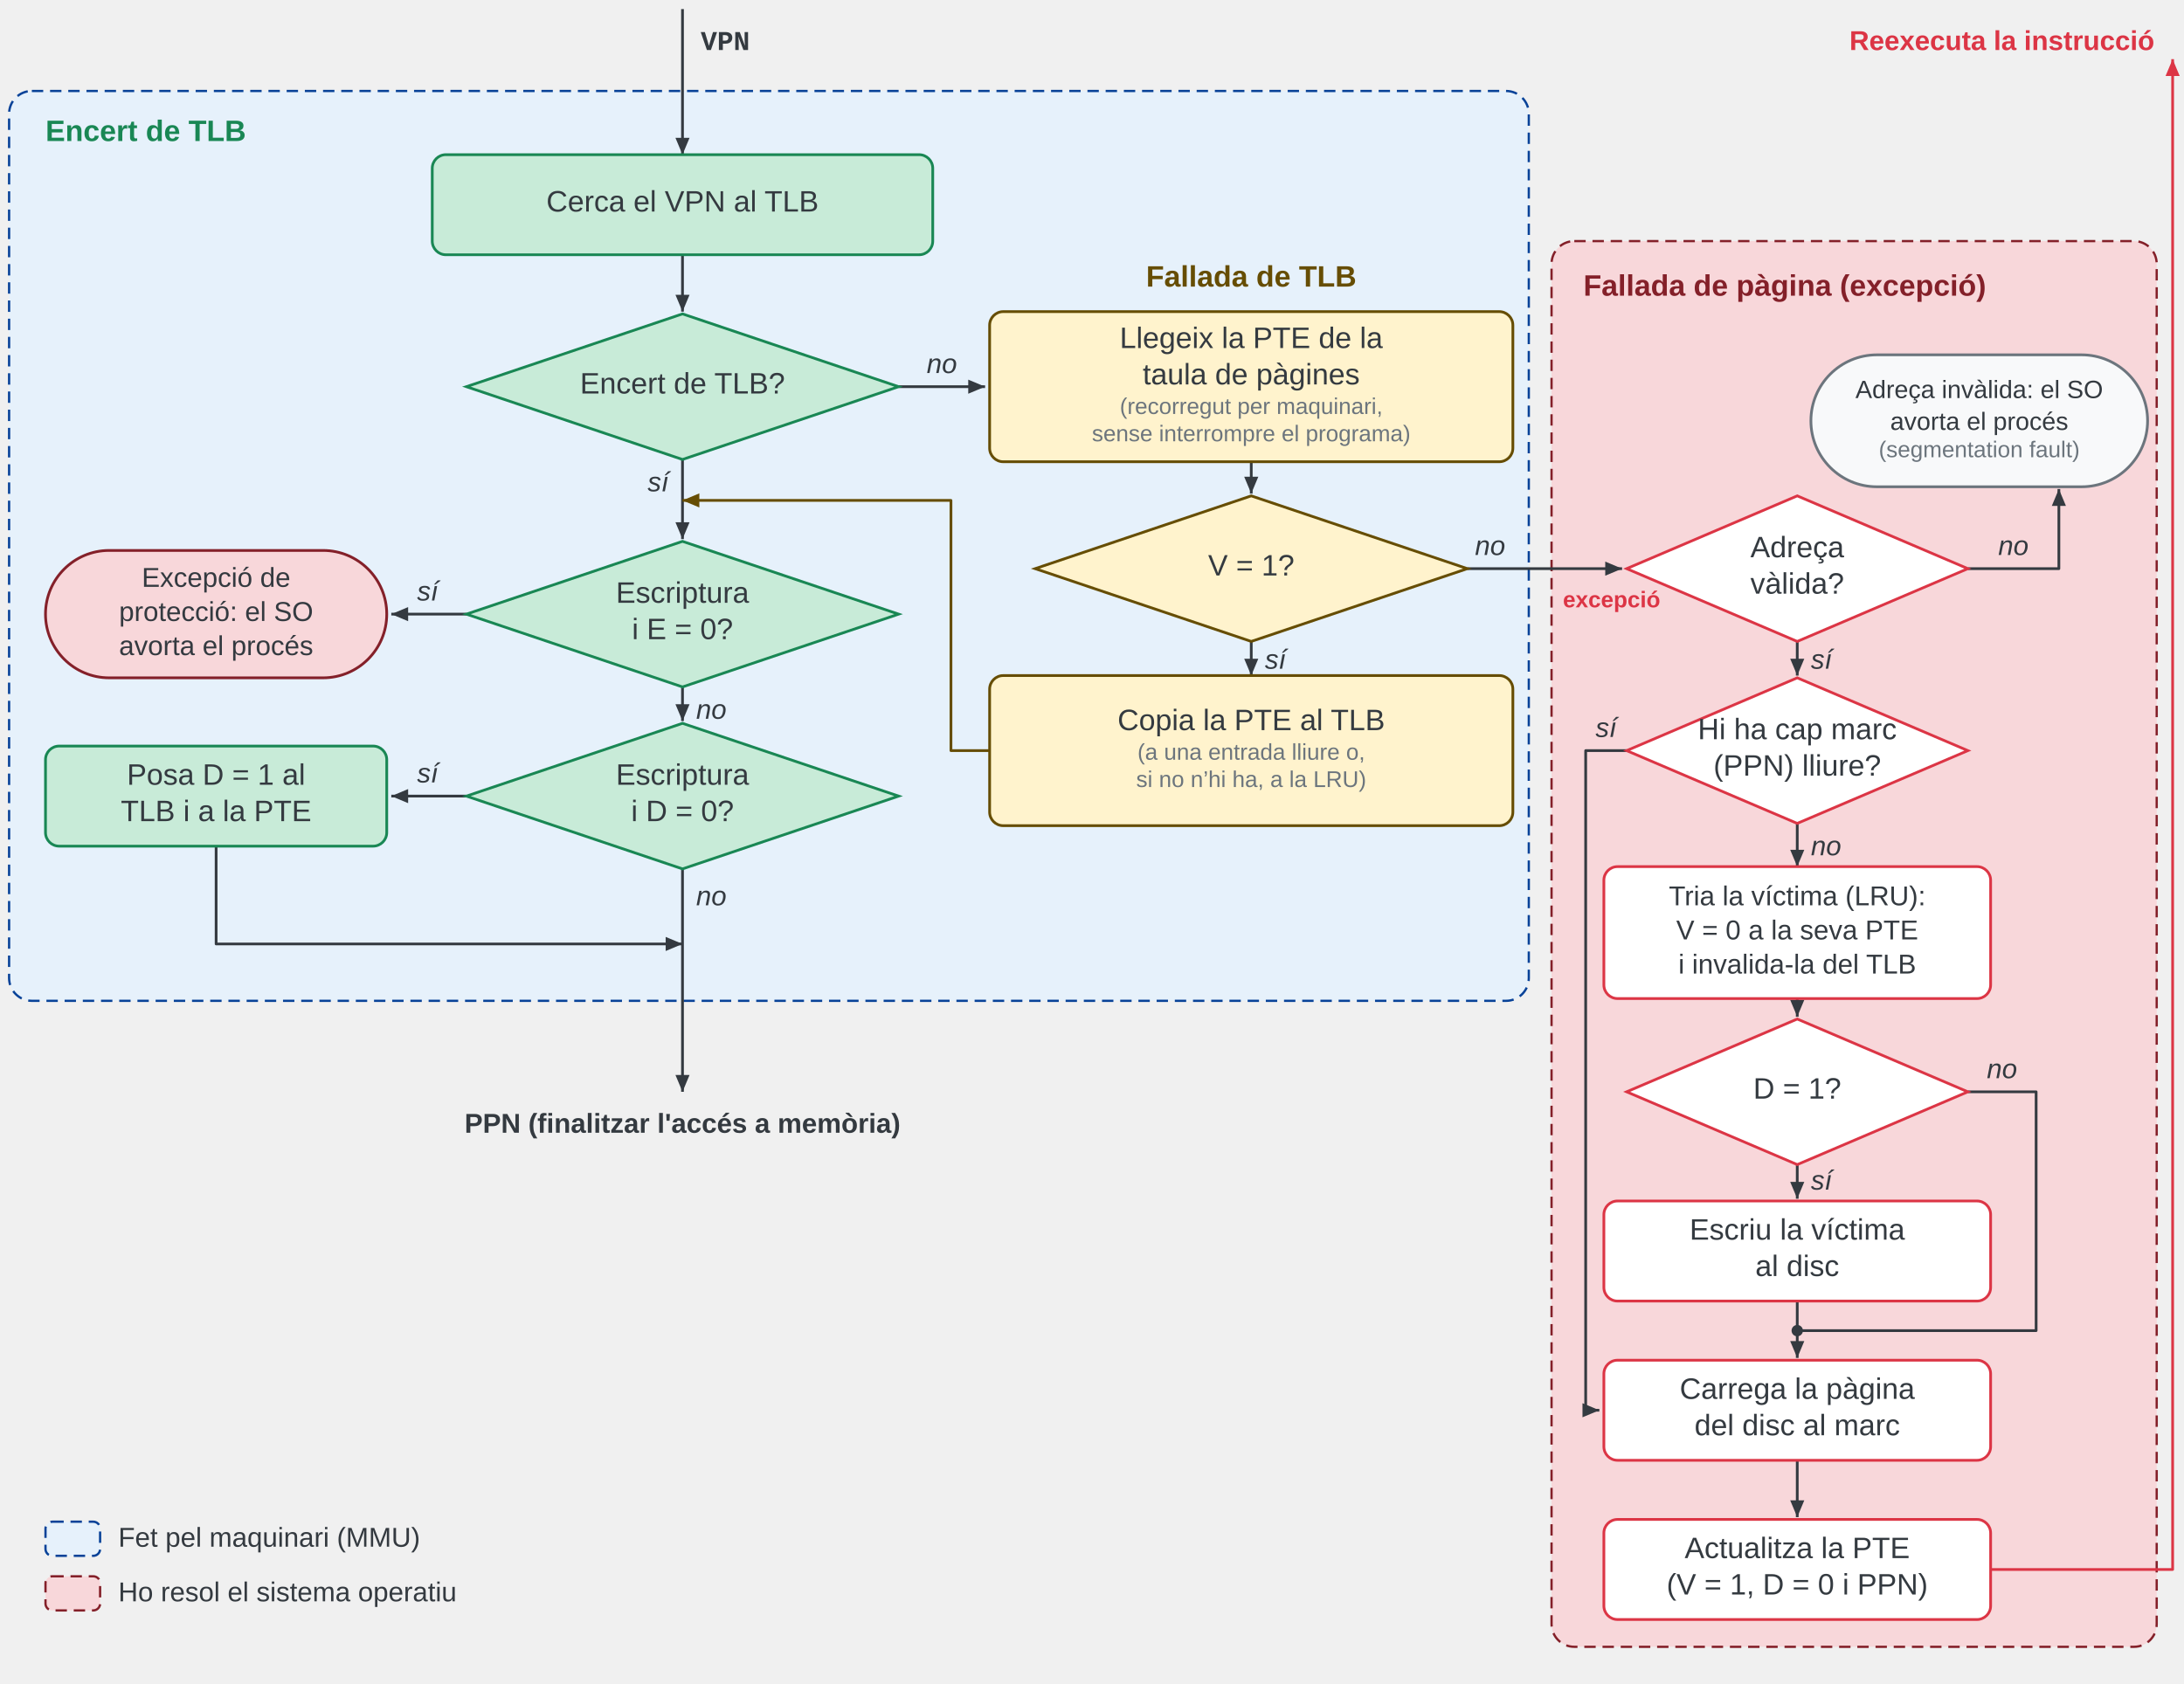
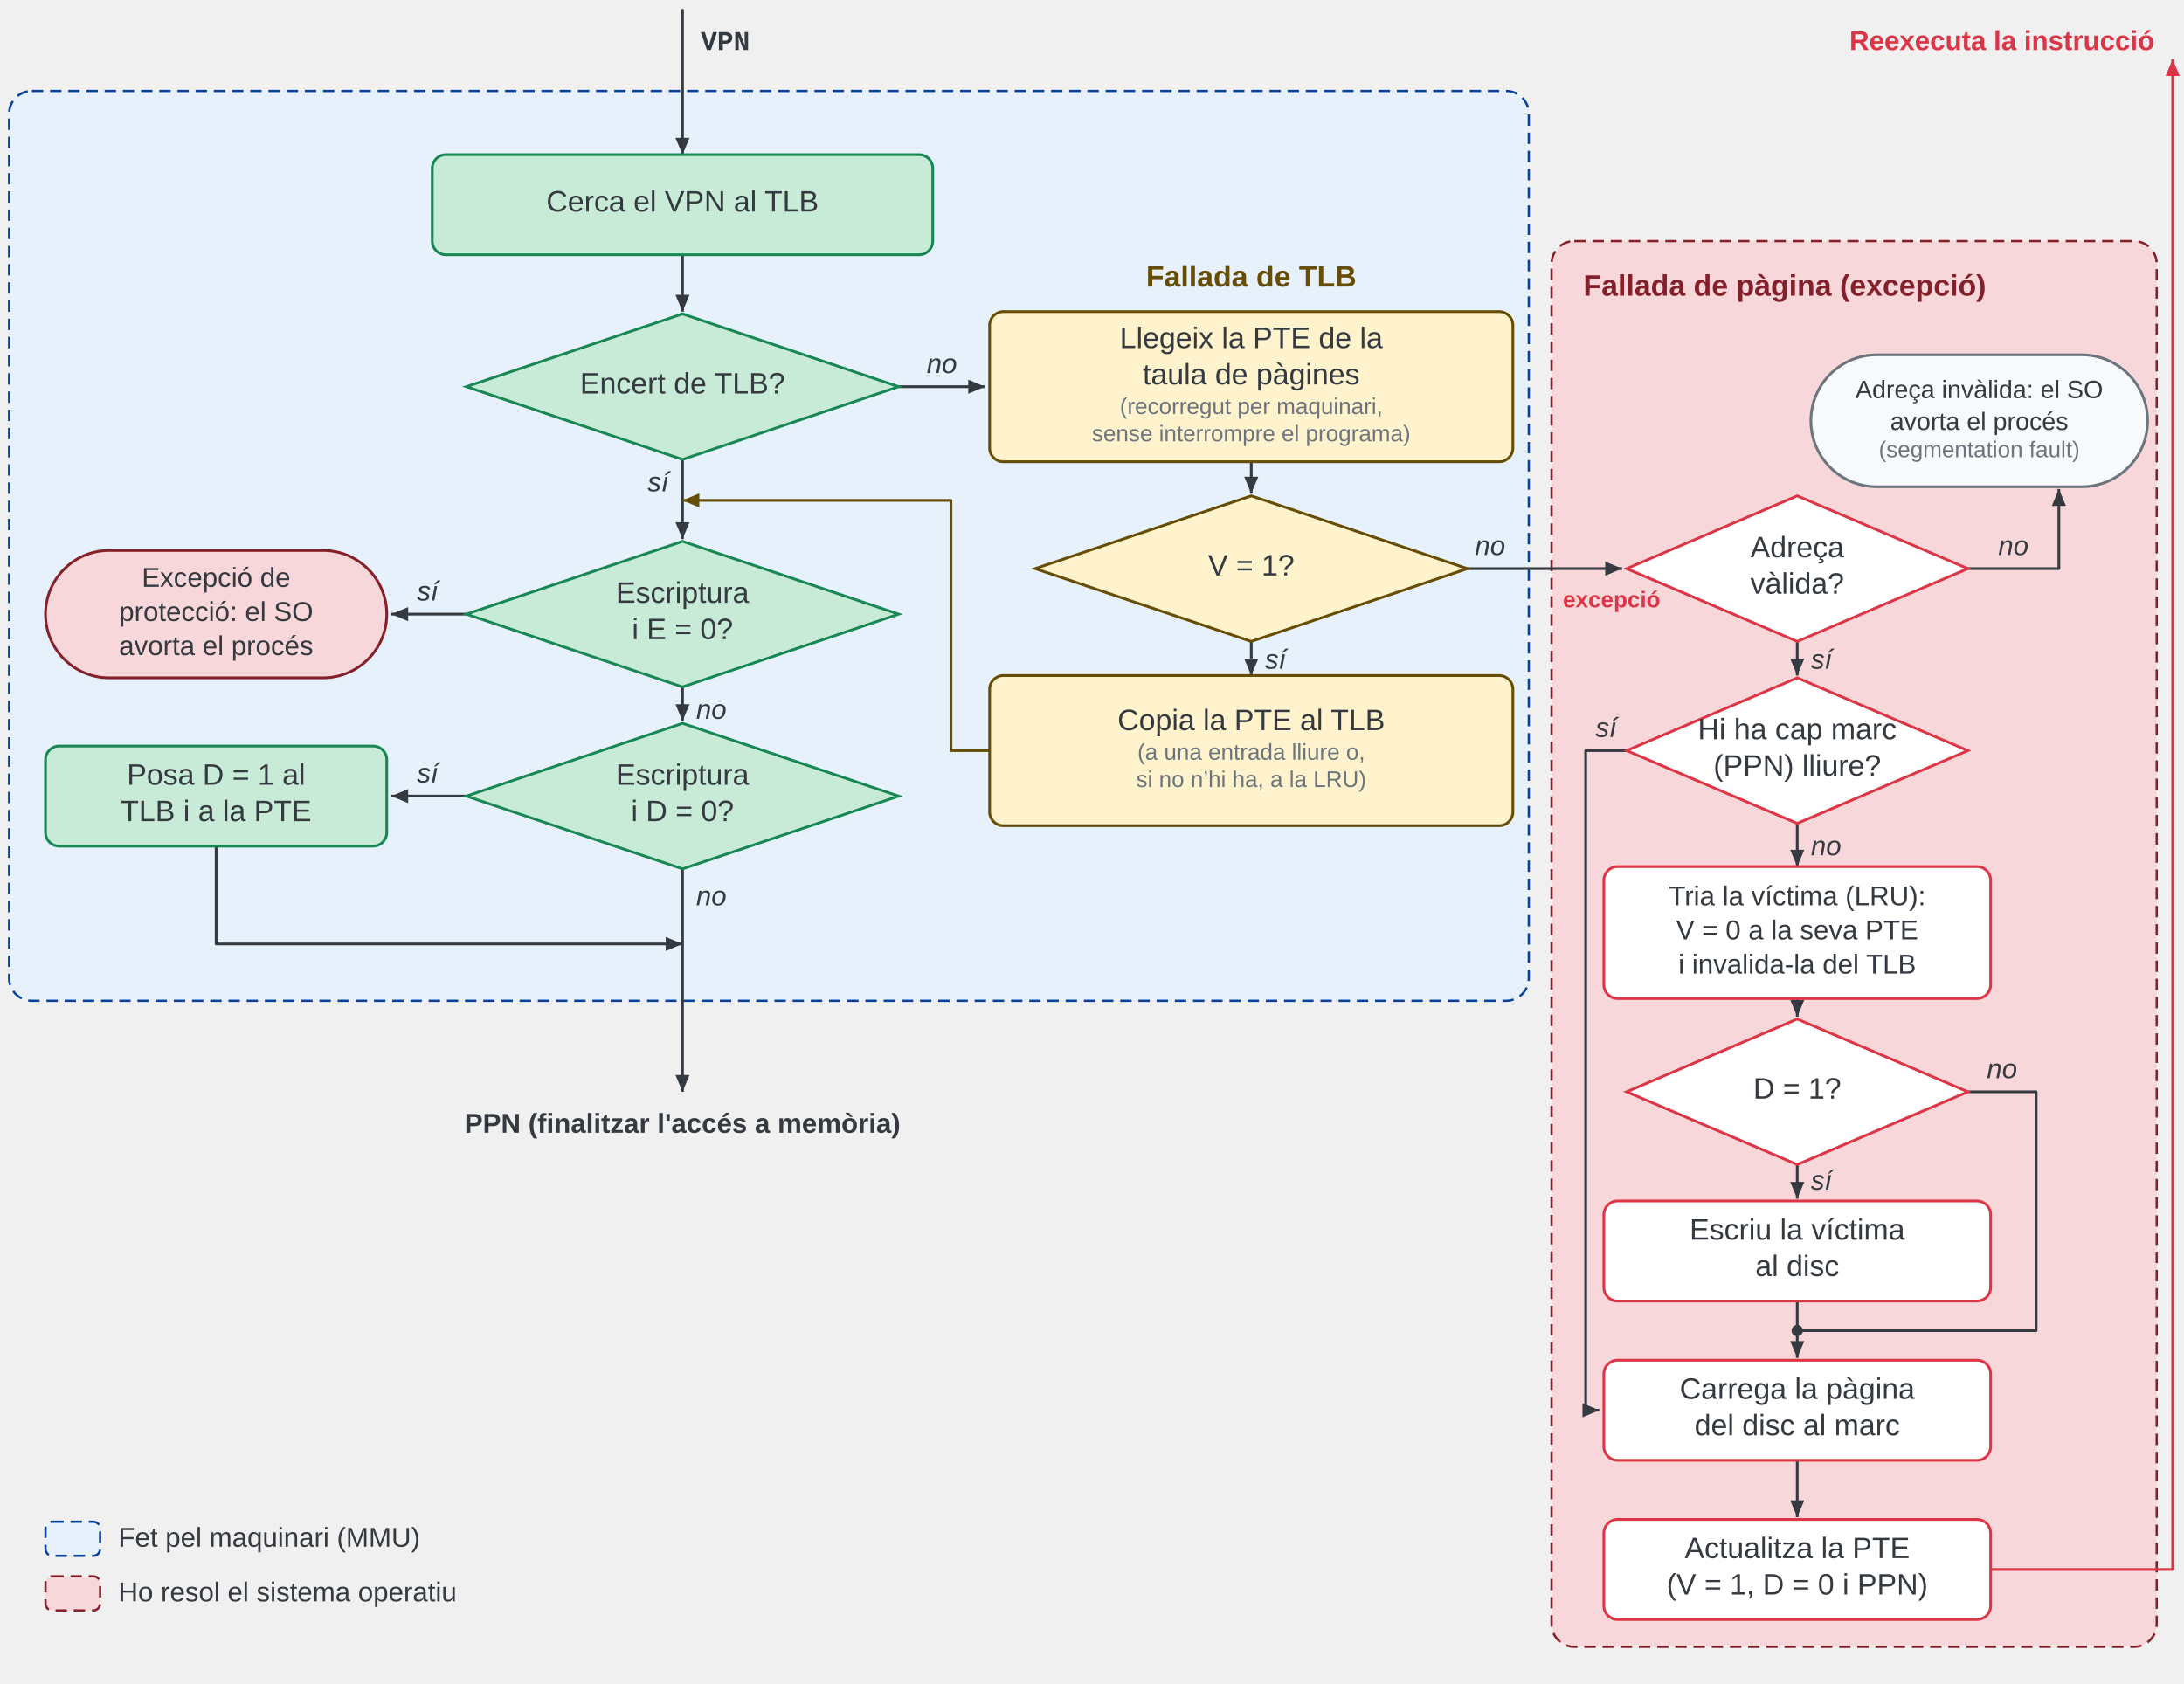
<svg xmlns="http://www.w3.org/2000/svg" width="100%" viewBox="0 0 960 740" role="img">
  <g transform="translate(0,40)">
    <rect x="4" y="0" width="668" height="400" rx="10" fill="#e6f1fb" stroke="#084298" stroke-width="1" stroke-dasharray="5 3" />
    <rect x="682" y="66" width="266" height="618" rx="10" fill="#f8d7da" stroke="#842029" stroke-width="1" stroke-dasharray="5 3" />
    <polyline points="300,-36 300,28" fill="none" stroke="#343a40" stroke-width="1.2" stroke-linejoin="round" />
    <polygon points="300,28 296.9,20.6 303.1,20.6" fill="#343a40" />
    <polyline points="300,72 300,97" fill="none" stroke="#343a40" stroke-width="1.2" stroke-linejoin="round" />
    <polygon points="300,97 296.9,89.6 303.1,89.6" fill="#343a40" />
    <polyline points="300,162 300,197" fill="none" stroke="#343a40" stroke-width="1.2" stroke-linejoin="round" />
    <polygon points="300,197 296.9,189.6 303.1,189.6" fill="#343a40" />
    <polyline points="395,130 433,130" fill="none" stroke="#343a40" stroke-width="1.2" stroke-linejoin="round" />
    <polygon points="433,130 425.6,133.1 425.6,126.9" fill="#343a40" />
    <polyline points="205,230 172,230" fill="none" stroke="#343a40" stroke-width="1.2" stroke-linejoin="round" />
    <polygon points="172,230 179.4,226.9 179.4,233.1" fill="#343a40" />
    <polyline points="300,262 300,277" fill="none" stroke="#343a40" stroke-width="1.2" stroke-linejoin="round" />
    <polygon points="300,277 296.9,269.6 303.1,269.6" fill="#343a40" />
    <polyline points="205,310 172,310" fill="none" stroke="#343a40" stroke-width="1.2" stroke-linejoin="round" />
    <polygon points="172,310 179.4,306.9 179.4,313.1" fill="#343a40" />
    <polyline points="95,332 95,375 300,375" fill="none" stroke="#343a40" stroke-width="1.2" stroke-linejoin="round" />
    <polygon points="300,375 292.6,378.1 292.6,371.9" fill="#343a40" />
    <polyline points="300,342 300,440" fill="none" stroke="#343a40" stroke-width="1.2" stroke-linejoin="round" />
    <polygon points="300,440 296.9,432.6 303.1,432.6" fill="#343a40" />
    <polyline points="550,163 550,177" fill="none" stroke="#343a40" stroke-width="1.2" stroke-linejoin="round" />
    <polygon points="550,177 546.9,169.6 553.1,169.6" fill="#343a40" />
    <polyline points="550,242 550,257" fill="none" stroke="#343a40" stroke-width="1.2" stroke-linejoin="round" />
    <polygon points="550,257 546.9,249.6 553.1,249.6" fill="#343a40" />
    <polyline points="645,210 713,210" fill="none" stroke="#343a40" stroke-width="1.2" stroke-linejoin="round" />
    <polygon points="713,210 705.6,213.1 705.6,206.9" fill="#343a40" />
    <polyline points="435,290 418,290 418,180 300,180" fill="none" stroke="#664d03" stroke-width="1.2" stroke-linejoin="round" />
    <polygon points="300,180 307.4,176.9 307.4,183.1" fill="#664d03" />
    <polyline points="865,210 905,210 905,175" fill="none" stroke="#343a40" stroke-width="1.2" stroke-linejoin="round" />
    <polygon points="905,175 908.1,182.4 901.9,182.4" fill="#343a40" />
    <polyline points="790,242 790,257" fill="none" stroke="#343a40" stroke-width="1.2" stroke-linejoin="round" />
    <polygon points="790,257 786.9,249.6 793.1,249.6" fill="#343a40" />
    <polyline points="715,290 697,290 697,580 703,580" fill="none" stroke="#343a40" stroke-width="1.2" stroke-linejoin="round" />
    <polygon points="703,580 695.6,583.1 695.6,576.9" fill="#343a40" />
    <polyline points="790,322 790,341" fill="none" stroke="#343a40" stroke-width="1.2" stroke-linejoin="round" />
    <polygon points="790,341 786.9,333.6 793.1,333.6" fill="#343a40" />
    <polyline points="790,399 790,407" fill="none" stroke="#343a40" stroke-width="1.2" stroke-linejoin="round" />
    <polygon points="790,407 786.9,399.6 793.1,399.6" fill="#343a40" />
    <polyline points="790,472 790,487" fill="none" stroke="#343a40" stroke-width="1.2" stroke-linejoin="round" />
    <polygon points="790,487 786.9,479.6 793.1,479.6" fill="#343a40" />
    <polyline points="865,440 895,440 895,545.0 790,545.0" fill="none" stroke="#343a40" stroke-width="1.2" stroke-linejoin="round" />
    <circle cx="790" cy="545.0" r="2.5" fill="#343a40" />
    <polyline points="790,532 790,557" fill="none" stroke="#343a40" stroke-width="1.2" stroke-linejoin="round" />
    <polygon points="790,557 786.9,549.6 793.1,549.6" fill="#343a40" />
    <polyline points="790,602 790,627" fill="none" stroke="#343a40" stroke-width="1.2" stroke-linejoin="round" />
    <polygon points="790,627 786.9,619.6 793.1,619.6" fill="#343a40" />
    <polyline points="875,650 955,650 955,-14" fill="none" stroke="#dc3545" stroke-width="1.2" stroke-linejoin="round" />
    <polygon points="955,-14 958.1,-6.6 951.9,-6.6" fill="#dc3545" />
    <text x="294" y="176" font-family="'Liberation Sans', Arial, Helvetica, sans-serif" font-size="12" fill="#343a40" text-anchor="end" font-style="italic">sí</text>
    <text x="414" y="124" font-family="'Liberation Sans', Arial, Helvetica, sans-serif" font-size="12" fill="#343a40" text-anchor="middle" font-style="italic">no</text>
    <text x="188" y="224" font-family="'Liberation Sans', Arial, Helvetica, sans-serif" font-size="12" fill="#343a40" text-anchor="middle" font-style="italic">sí</text>
    <text x="306" y="276" font-family="'Liberation Sans', Arial, Helvetica, sans-serif" font-size="12" fill="#343a40" text-anchor="start" font-style="italic">no</text>
    <text x="188" y="304" font-family="'Liberation Sans', Arial, Helvetica, sans-serif" font-size="12" fill="#343a40" text-anchor="middle" font-style="italic">sí</text>
    <text x="306" y="358" font-family="'Liberation Sans', Arial, Helvetica, sans-serif" font-size="12" fill="#343a40" text-anchor="start" font-style="italic">no</text>
    <text x="556" y="254" font-family="'Liberation Sans', Arial, Helvetica, sans-serif" font-size="12" fill="#343a40" text-anchor="start" font-style="italic">sí</text>
    <text x="655" y="204" font-family="'Liberation Sans', Arial, Helvetica, sans-serif" font-size="12" fill="#343a40" text-anchor="middle" font-style="italic">no</text>
    <text x="796" y="254" font-family="'Liberation Sans', Arial, Helvetica, sans-serif" font-size="12" fill="#343a40" text-anchor="start" font-style="italic">sí</text>
    <text x="885" y="204" font-family="'Liberation Sans', Arial, Helvetica, sans-serif" font-size="12" fill="#343a40" text-anchor="middle" font-style="italic">no</text>
    <text x="706" y="284" font-family="'Liberation Sans', Arial, Helvetica, sans-serif" font-size="12" fill="#343a40" text-anchor="middle" font-style="italic">sí</text>
    <text x="796" y="336" font-family="'Liberation Sans', Arial, Helvetica, sans-serif" font-size="12" fill="#343a40" text-anchor="start" font-style="italic">no</text>
    <text x="796" y="483" font-family="'Liberation Sans', Arial, Helvetica, sans-serif" font-size="12" fill="#343a40" text-anchor="start" font-style="italic">sí</text>
    <text x="880" y="434" font-family="'Liberation Sans', Arial, Helvetica, sans-serif" font-size="12" fill="#343a40" text-anchor="middle" font-style="italic">no</text>
    <text x="687" y="227" font-family="'Liberation Sans', Arial, Helvetica, sans-serif" font-size="10" fill="#dc3545" text-anchor="start" font-weight="bold">excepció</text>
    <text x="308" y="-18" font-family="'Liberation Mono', 'Courier New', Courier, monospace" font-size="12" fill="#343a40" text-anchor="start" font-weight="bold">VPN</text>
    <text x="300" y="458" font-family="'Liberation Sans', Arial, Helvetica, sans-serif" font-size="12" fill="#343a40" text-anchor="middle" font-weight="bold">PPN (finalitzar l'accés a memòria)</text>
    <text x="947" y="-18" font-family="'Liberation Sans', Arial, Helvetica, sans-serif" font-size="12" fill="#dc3545" text-anchor="end" font-weight="bold">Reexecuta la instrucció</text>
    <rect x="190.0" y="28.0" width="220" height="44" rx="6" fill="#c8ebd8" stroke="#198754" stroke-width="1.2" />
    <text x="300" y="53" font-family="'Liberation Sans', Arial, Helvetica, sans-serif" font-size="13" fill="#343a40" text-anchor="middle">Cerca el VPN al TLB</text>
    <polygon points="300,98.0 395.0,130 300,162.0 205.0,130" fill="#c8ebd8" stroke="#198754" stroke-width="1.2" />
    <text x="300" y="133" font-family="'Liberation Sans', Arial, Helvetica, sans-serif" font-size="13" fill="#343a40" text-anchor="middle">Encert de TLB?</text>
    <polygon points="300,198.0 395.0,230 300,262.0 205.0,230" fill="#c8ebd8" stroke="#198754" stroke-width="1.2" />
    <text x="300" y="225" font-family="'Liberation Sans', Arial, Helvetica, sans-serif" font-size="13" fill="#343a40" text-anchor="middle">Escriptura</text>
    <text x="300" y="241" font-family="'Liberation Sans', Arial, Helvetica, sans-serif" font-size="13" fill="#343a40" text-anchor="middle">i E = 0?</text>
    <polygon points="300,278.0 395.0,310 300,342.0 205.0,310" fill="#c8ebd8" stroke="#198754" stroke-width="1.2" />
    <text x="300" y="305" font-family="'Liberation Sans', Arial, Helvetica, sans-serif" font-size="13" fill="#343a40" text-anchor="middle">Escriptura</text>
    <text x="300" y="321" font-family="'Liberation Sans', Arial, Helvetica, sans-serif" font-size="13" fill="#343a40" text-anchor="middle">i D = 0?</text>
    <rect x="20.0" y="202.0" width="150" height="56" rx="28.0" fill="#f8d7da" stroke="#842029" stroke-width="1.2" />
    <text x="95" y="218" font-family="'Liberation Sans', Arial, Helvetica, sans-serif" font-size="12" fill="#343a40" text-anchor="middle">Excepció de</text>
    <text x="95" y="233" font-family="'Liberation Sans', Arial, Helvetica, sans-serif" font-size="12" fill="#343a40" text-anchor="middle">protecció: el SO</text>
    <text x="95" y="248" font-family="'Liberation Sans', Arial, Helvetica, sans-serif" font-size="12" fill="#343a40" text-anchor="middle">avorta el procés</text>
    <rect x="20.0" y="288.0" width="150" height="44" rx="6" fill="#c8ebd8" stroke="#198754" stroke-width="1.2" />
    <text x="95" y="305" font-family="'Liberation Sans', Arial, Helvetica, sans-serif" font-size="13" fill="#343a40" text-anchor="middle">Posa D = 1 al</text>
    <text x="95" y="321" font-family="'Liberation Sans', Arial, Helvetica, sans-serif" font-size="13" fill="#343a40" text-anchor="middle">TLB i a la PTE</text>
    <rect x="435.0" y="97.0" width="230" height="66" rx="6" fill="#fff3cd" stroke="#664d03" stroke-width="1.2" />
    <text x="550" y="113" font-family="'Liberation Sans', Arial, Helvetica, sans-serif" font-size="13" fill="#343a40" text-anchor="middle">Llegeix la PTE de la</text>
    <text x="550" y="129" font-family="'Liberation Sans', Arial, Helvetica, sans-serif" font-size="13" fill="#343a40" text-anchor="middle">taula de pàgines</text>
    <text x="550" y="142" font-family="'Liberation Sans', Arial, Helvetica, sans-serif" font-size="10" fill="#6c757d" text-anchor="middle">(recorregut per maquinari,</text>
    <text x="550" y="154" font-family="'Liberation Sans', Arial, Helvetica, sans-serif" font-size="10" fill="#6c757d" text-anchor="middle">sense interrompre el programa)</text>
    <polygon points="550,178.0 645.0,210 550,242.0 455.0,210" fill="#fff3cd" stroke="#664d03" stroke-width="1.2" />
    <text x="550" y="213" font-family="'Liberation Sans', Arial, Helvetica, sans-serif" font-size="13" fill="#343a40" text-anchor="middle">V = 1?</text>
    <rect x="435.0" y="257.0" width="230" height="66" rx="6" fill="#fff3cd" stroke="#664d03" stroke-width="1.2" />
    <text x="550" y="281" font-family="'Liberation Sans', Arial, Helvetica, sans-serif" font-size="13" fill="#343a40" text-anchor="middle">Copia la PTE al TLB</text>
    <text x="550" y="294" font-family="'Liberation Sans', Arial, Helvetica, sans-serif" font-size="10" fill="#6c757d" text-anchor="middle">(a una entrada lliure o,</text>
    <text x="550" y="306" font-family="'Liberation Sans', Arial, Helvetica, sans-serif" font-size="10" fill="#6c757d" text-anchor="middle">si no n’hi ha, a la LRU)</text>
    <polygon points="790,178.0 865.0,210 790,242.0 715.0,210" fill="#ffffff" stroke="#dc3545" stroke-width="1.2" />
    <text x="790" y="205" font-family="'Liberation Sans', Arial, Helvetica, sans-serif" font-size="13" fill="#343a40" text-anchor="middle">Adreça</text>
    <text x="790" y="221" font-family="'Liberation Sans', Arial, Helvetica, sans-serif" font-size="13" fill="#343a40" text-anchor="middle">vàlida?</text>
    <rect x="796.0" y="116.0" width="148" height="58" rx="29.0" fill="#f8f9fa" stroke="#6c757d" stroke-width="1.2" />
    <text x="870" y="135" font-family="'Liberation Sans', Arial, Helvetica, sans-serif" font-size="11" fill="#343a40" text-anchor="middle">Adreça invàlida: el SO</text>
    <text x="870" y="149" font-family="'Liberation Sans', Arial, Helvetica, sans-serif" font-size="11" fill="#343a40" text-anchor="middle">avorta el procés</text>
    <text x="870" y="161" font-family="'Liberation Sans', Arial, Helvetica, sans-serif" font-size="10" fill="#6c757d" text-anchor="middle">(segmentation fault)</text>
    <polygon points="790,258.0 865.0,290 790,322.0 715.0,290" fill="#ffffff" stroke="#dc3545" stroke-width="1.2" />
    <text x="790" y="285" font-family="'Liberation Sans', Arial, Helvetica, sans-serif" font-size="13" fill="#343a40" text-anchor="middle">Hi ha cap marc</text>
    <text x="790" y="301" font-family="'Liberation Sans', Arial, Helvetica, sans-serif" font-size="13" fill="#343a40" text-anchor="middle">(PPN) lliure?</text>
    <rect x="705.0" y="341.0" width="170" height="58" rx="6" fill="#ffffff" stroke="#dc3545" stroke-width="1.2" />
    <text x="790" y="358" font-family="'Liberation Sans', Arial, Helvetica, sans-serif" font-size="12" fill="#343a40" text-anchor="middle">Tria la víctima (LRU):</text>
    <text x="790" y="373" font-family="'Liberation Sans', Arial, Helvetica, sans-serif" font-size="12" fill="#343a40" text-anchor="middle">V = 0 a la seva PTE</text>
    <text x="790" y="388" font-family="'Liberation Sans', Arial, Helvetica, sans-serif" font-size="12" fill="#343a40" text-anchor="middle">i invalida-la del TLB</text>
    <polygon points="790,408.0 865.0,440 790,472.0 715.0,440" fill="#ffffff" stroke="#dc3545" stroke-width="1.2" />
    <text x="790" y="443" font-family="'Liberation Sans', Arial, Helvetica, sans-serif" font-size="13" fill="#343a40" text-anchor="middle">D = 1?</text>
    <rect x="705.0" y="488.0" width="170" height="44" rx="6" fill="#ffffff" stroke="#dc3545" stroke-width="1.2" />
    <text x="790" y="505" font-family="'Liberation Sans', Arial, Helvetica, sans-serif" font-size="13" fill="#343a40" text-anchor="middle">Escriu la víctima</text>
    <text x="790" y="521" font-family="'Liberation Sans', Arial, Helvetica, sans-serif" font-size="13" fill="#343a40" text-anchor="middle">al disc</text>
    <rect x="705.0" y="558.0" width="170" height="44" rx="6" fill="#ffffff" stroke="#dc3545" stroke-width="1.2" />
    <text x="790" y="575" font-family="'Liberation Sans', Arial, Helvetica, sans-serif" font-size="13" fill="#343a40" text-anchor="middle">Carrega la pàgina</text>
    <text x="790" y="591" font-family="'Liberation Sans', Arial, Helvetica, sans-serif" font-size="13" fill="#343a40" text-anchor="middle">del disc al marc</text>
    <rect x="705.0" y="628.0" width="170" height="44" rx="6" fill="#ffffff" stroke="#dc3545" stroke-width="1.2" />
    <text x="790" y="645" font-family="'Liberation Sans', Arial, Helvetica, sans-serif" font-size="13" fill="#343a40" text-anchor="middle">Actualitza la PTE</text>
    <text x="790" y="661" font-family="'Liberation Sans', Arial, Helvetica, sans-serif" font-size="13" fill="#343a40" text-anchor="middle">(V = 1, D = 0 i PPN)</text>
    <text x="550" y="86" font-family="'Liberation Sans', Arial, Helvetica, sans-serif" font-size="13" fill="#664d03" text-anchor="middle" font-weight="bold">Fallada de TLB</text>
    <text x="696" y="90" font-family="'Liberation Sans', Arial, Helvetica, sans-serif" font-size="13" fill="#842029" text-anchor="start" font-weight="bold">Fallada de pàgina (excepció)</text>
-     <text x="20" y="22" font-family="'Liberation Sans', Arial, Helvetica, sans-serif" font-size="13" fill="#198754" text-anchor="start" font-weight="bold">Encert de TLB</text>
    <rect x="20" y="629" width="24" height="15" rx="3" fill="#e6f1fb" stroke="#084298" stroke-width="1" stroke-dasharray="5 3" />
    <text x="52" y="640" font-family="'Liberation Sans', Arial, Helvetica, sans-serif" font-size="12" fill="#343a40" text-anchor="start">Fet pel maquinari (MMU)</text>
    <rect x="20" y="653" width="24" height="15" rx="3" fill="#f8d7da" stroke="#842029" stroke-width="1" stroke-dasharray="5 3" />
    <text x="52" y="664" font-family="'Liberation Sans', Arial, Helvetica, sans-serif" font-size="12" fill="#343a40" text-anchor="start">Ho resol el sistema operatiu</text>
  </g>
</svg>
